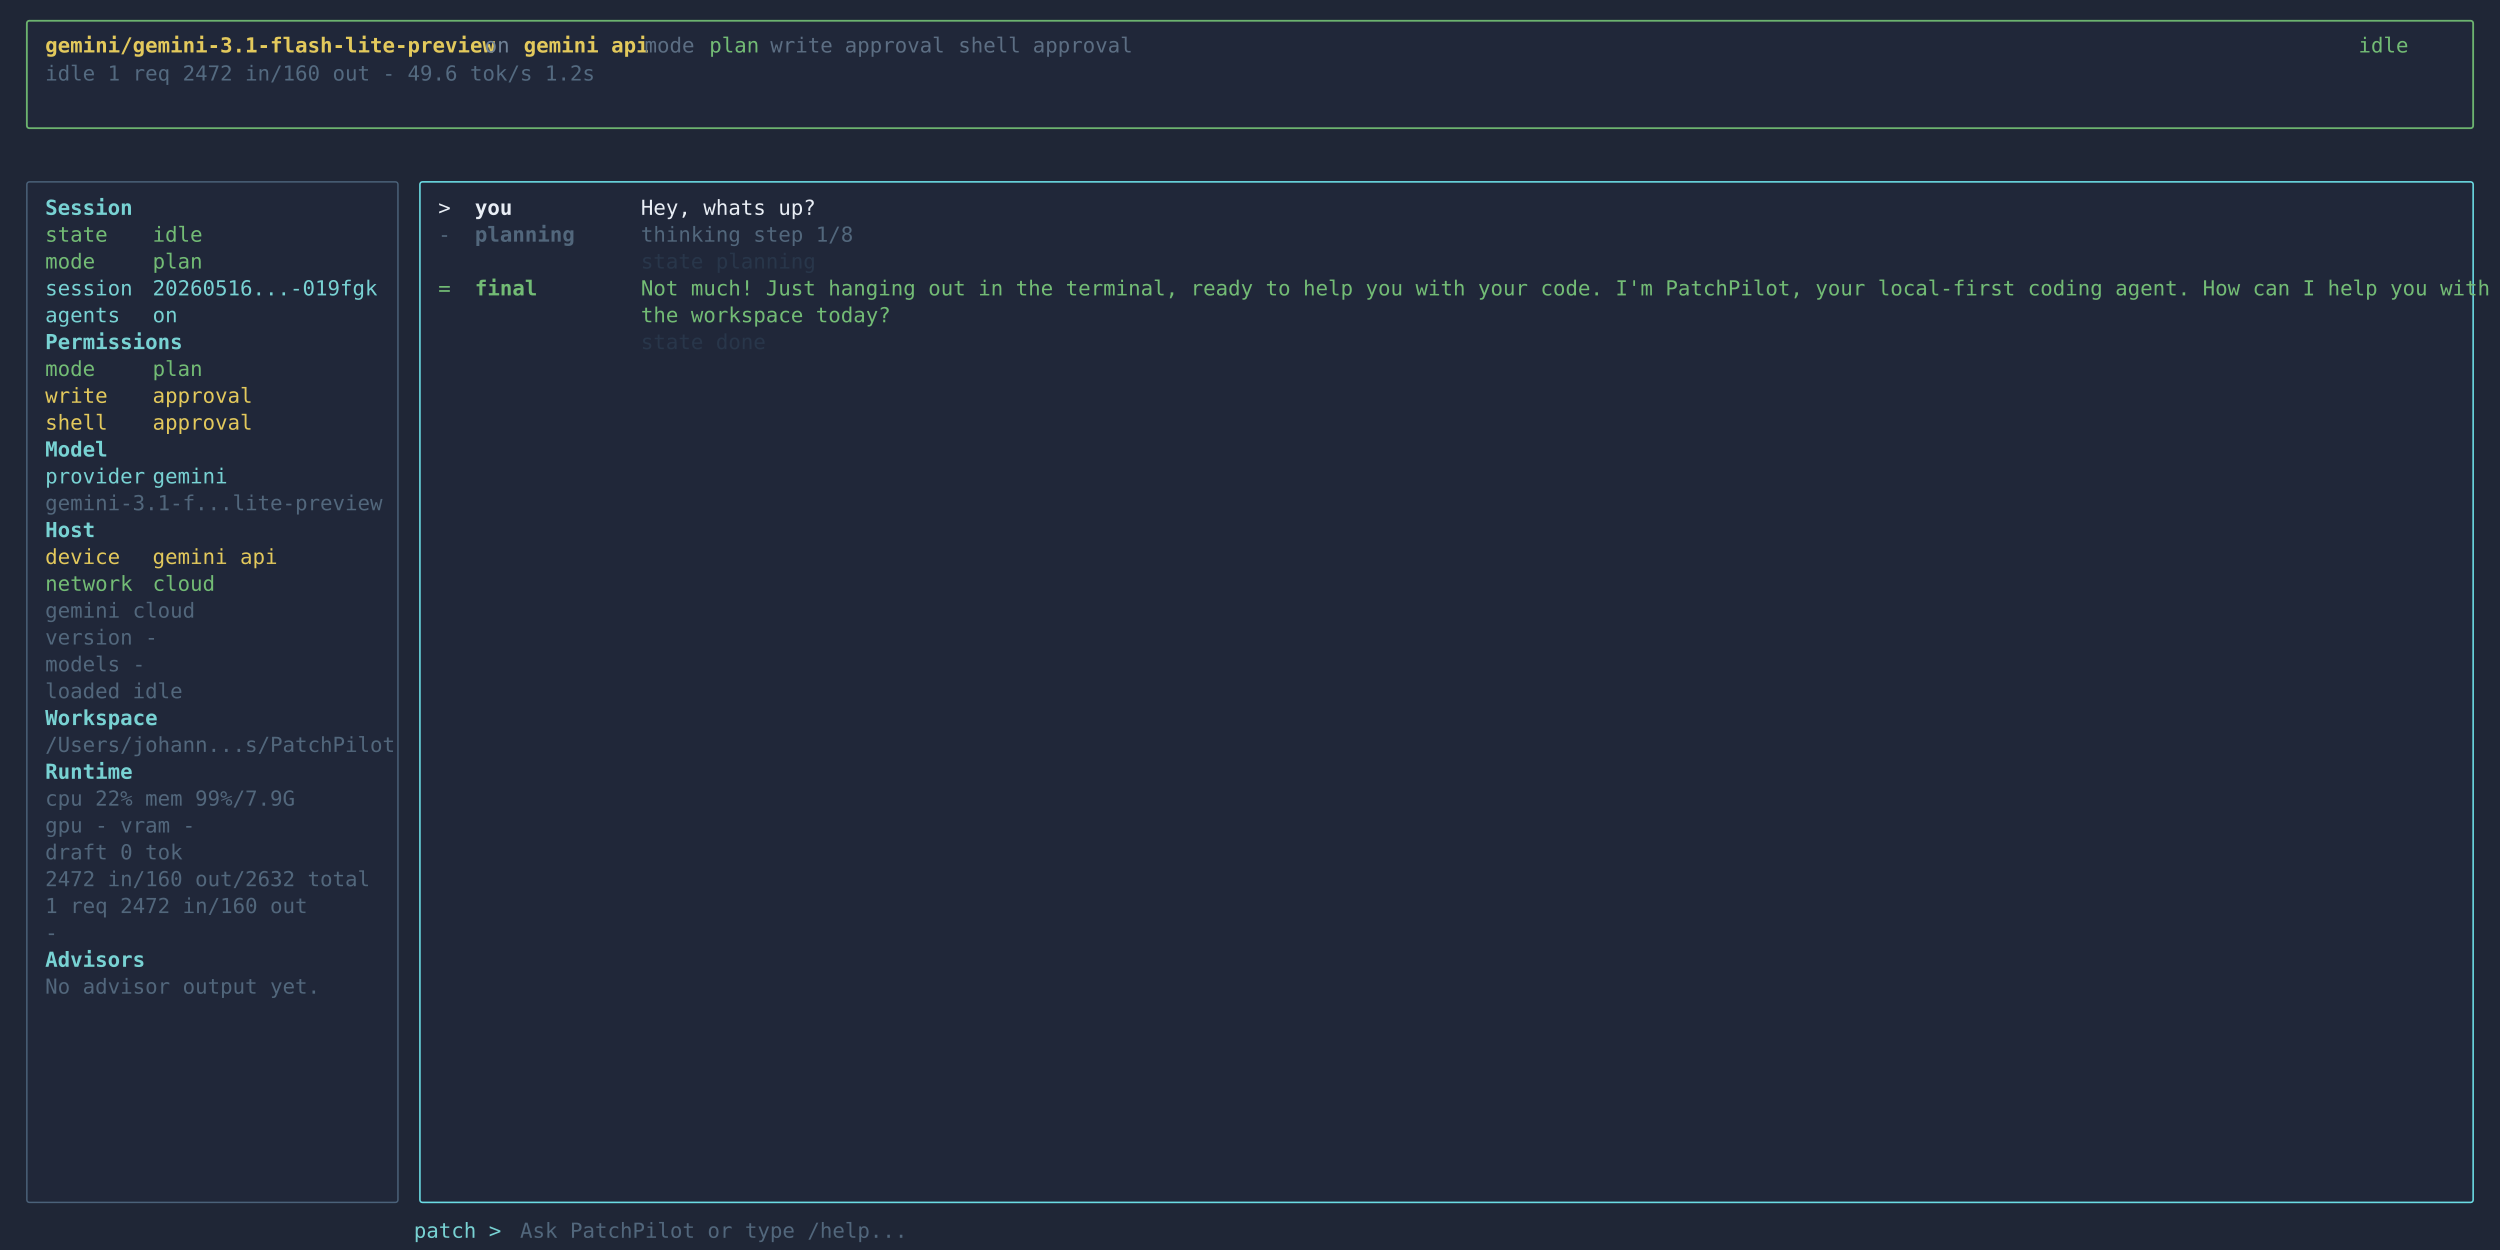
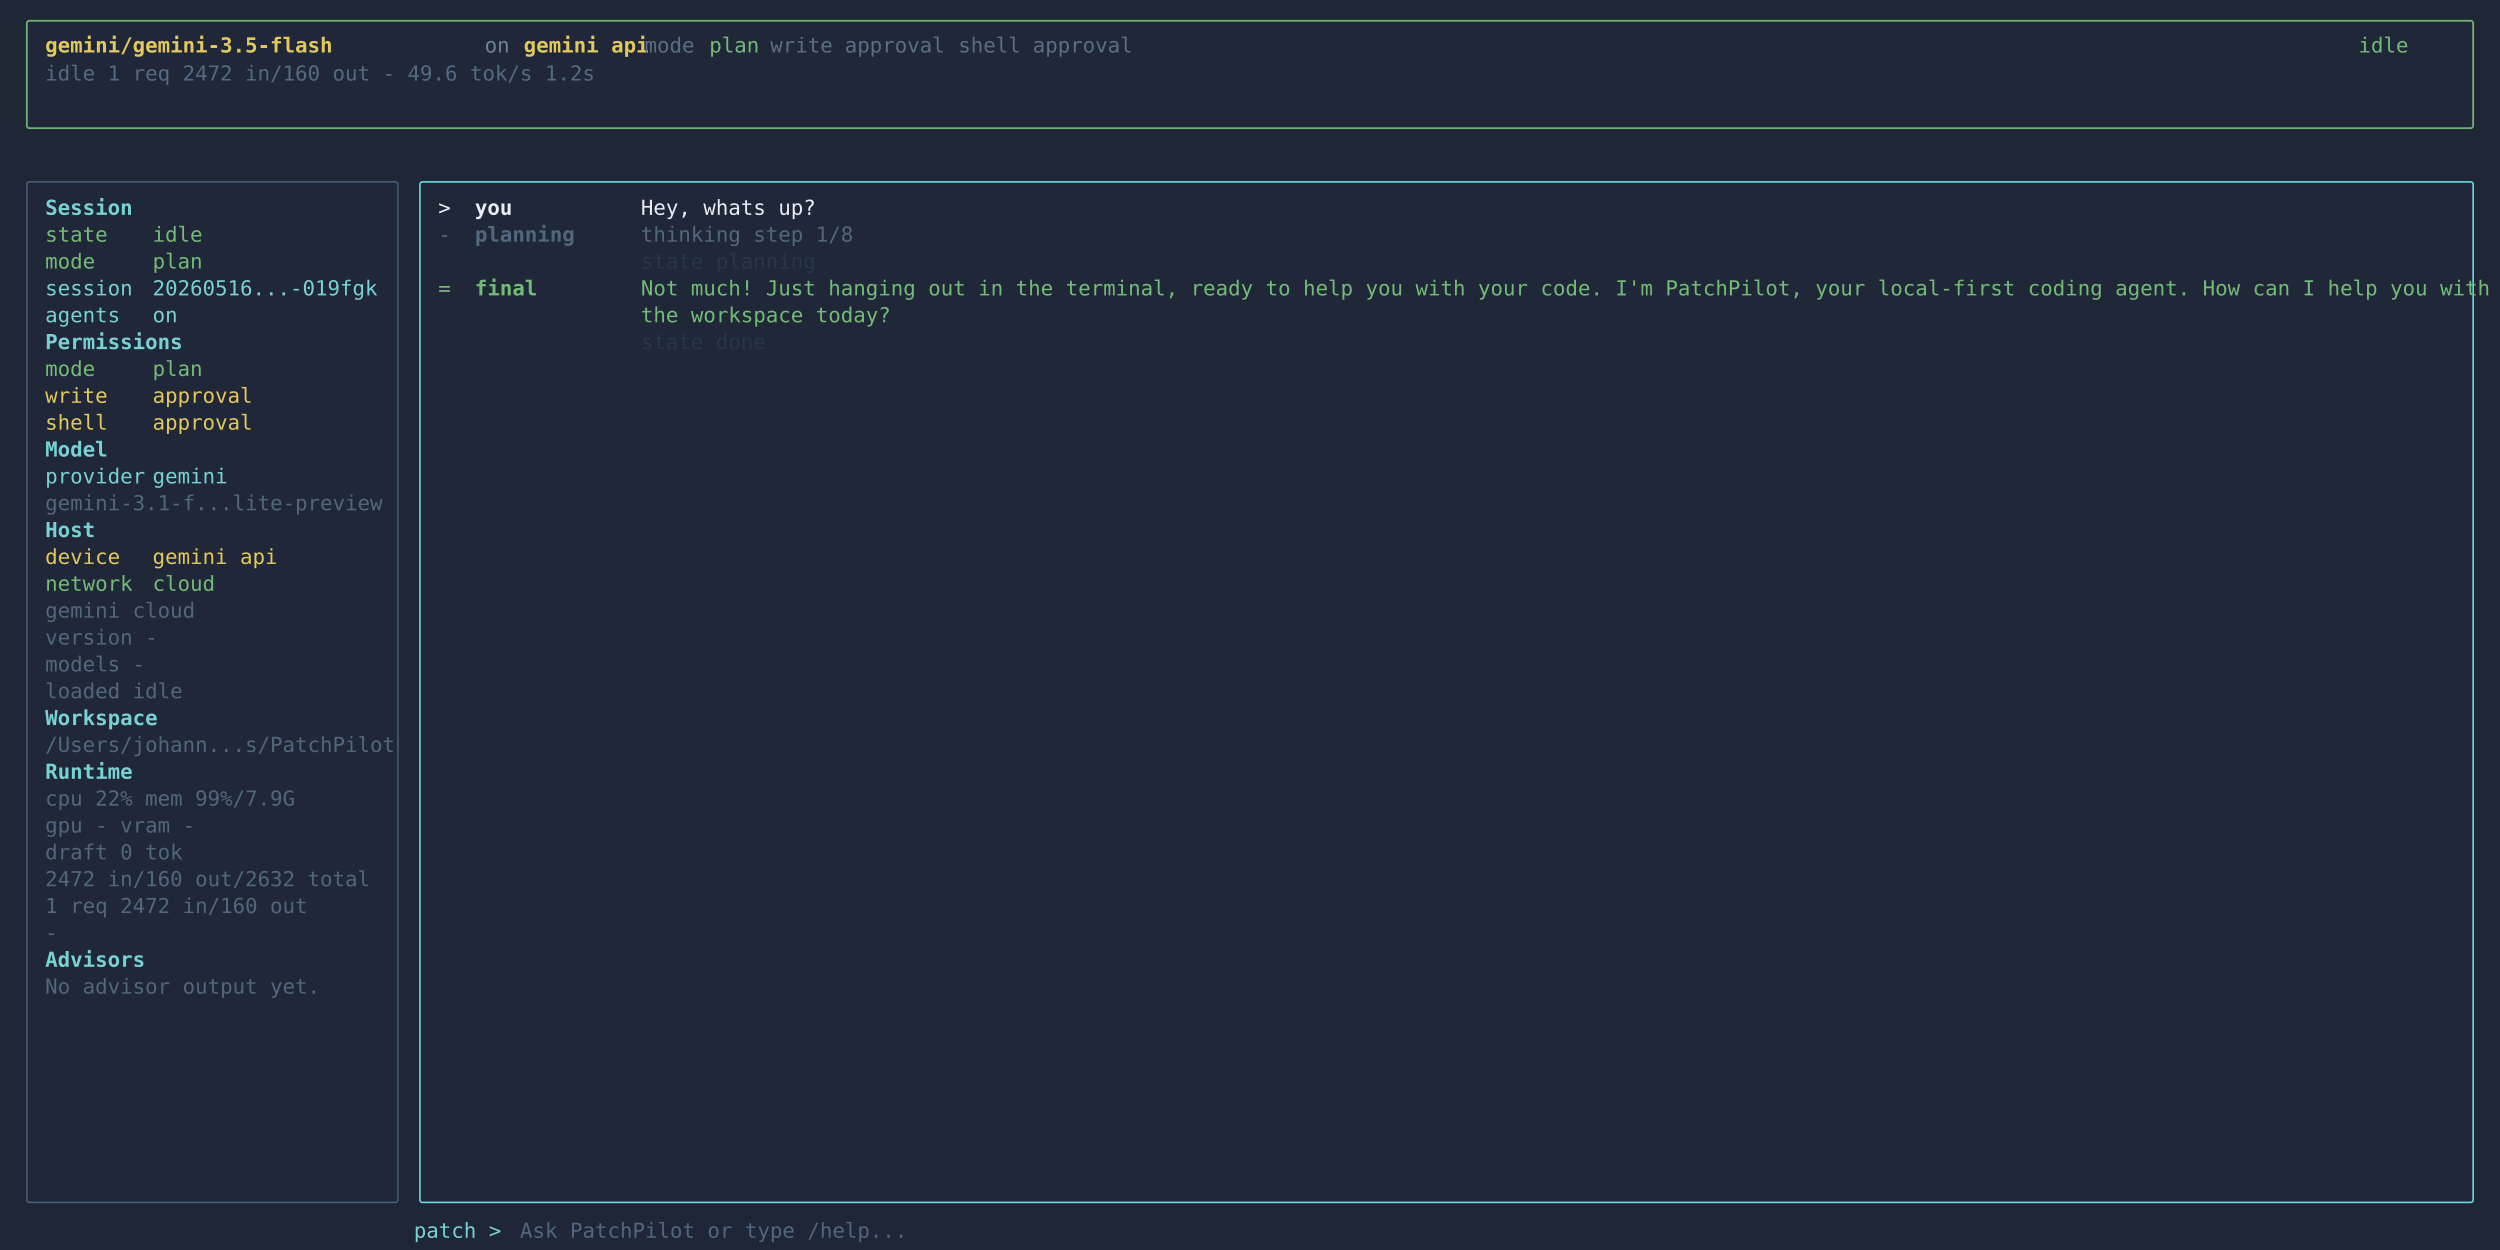
<svg xmlns="http://www.w3.org/2000/svg" width="2048" height="1024" viewBox="0 0 2048 1024" fill="none" role="img" aria-labelledby="title desc">
  <rect width="2048" height="1024" fill="#1F2636" />
  <rect x="22" y="17" width="2004" height="88" rx="2" fill="#202739" stroke="#6CB36F" stroke-width="1.5" />
-   <text x="37" y="43" fill="#E3C95C" font-family="SFMono-Regular, Menlo, Consolas, monospace" font-size="17" font-weight="700">gemini/gemini-3.1-flash-lite-preview</text>
+   <text x="37" y="43" fill="#E3C95C" font-family="SFMono-Regular, Menlo, Consolas, monospace" font-size="17" font-weight="700">gemini/gemini-3.5-flash</text>
  <text x="397" y="43" fill="#708296" font-family="SFMono-Regular, Menlo, Consolas, monospace" font-size="17">on</text>
  <text x="429" y="43" fill="#E3C95C" font-family="SFMono-Regular, Menlo, Consolas, monospace" font-size="17" font-weight="700">gemini api</text>
  <text x="528" y="43" fill="#5C6E83" font-family="SFMono-Regular, Menlo, Consolas, monospace" font-size="17">mode</text>
  <text x="581" y="43" fill="#73BC75" font-family="SFMono-Regular, Menlo, Consolas, monospace" font-size="17">plan</text>
  <text x="631" y="43" fill="#5C6E83" font-family="SFMono-Regular, Menlo, Consolas, monospace" font-size="17">write</text>
  <text x="692" y="43" fill="#5C6E83" font-family="SFMono-Regular, Menlo, Consolas, monospace" font-size="17">approval</text>
  <text x="785" y="43" fill="#5C6E83" font-family="SFMono-Regular, Menlo, Consolas, monospace" font-size="17">shell</text>
  <text x="846" y="43" fill="#5C6E83" font-family="SFMono-Regular, Menlo, Consolas, monospace" font-size="17">approval</text>
  <text x="1973" y="43" fill="#73BC75" font-family="SFMono-Regular, Menlo, Consolas, monospace" font-size="17" text-anchor="end">idle</text>
  <text x="37" y="66" fill="#546A80" font-family="SFMono-Regular, Menlo, Consolas, monospace" font-size="17">idle  1 req 2472 in/160 out  -  49.6 tok/s 1.2s</text>
  <rect x="22" y="149" width="304" height="836" rx="2" fill="#202739" stroke="#4B627A" stroke-width="1.2" />
  <text x="37" y="176" fill="#78D2D3" font-family="SFMono-Regular, Menlo, Consolas, monospace" font-size="17" font-weight="700">Session</text>
  <text x="37" y="198" fill="#73BC75" font-family="SFMono-Regular, Menlo, Consolas, monospace" font-size="17">state</text>
  <text x="125" y="198" fill="#73BC75" font-family="SFMono-Regular, Menlo, Consolas, monospace" font-size="17">idle</text>
  <text x="37" y="220" fill="#73BC75" font-family="SFMono-Regular, Menlo, Consolas, monospace" font-size="17">mode</text>
  <text x="125" y="220" fill="#73BC75" font-family="SFMono-Regular, Menlo, Consolas, monospace" font-size="17">plan</text>
  <text x="37" y="242" fill="#78D2D3" font-family="SFMono-Regular, Menlo, Consolas, monospace" font-size="17">session</text>
  <text x="125" y="242" fill="#78D2D3" font-family="SFMono-Regular, Menlo, Consolas, monospace" font-size="17">20260516...-019fgk</text>
  <text x="37" y="264" fill="#78D2D3" font-family="SFMono-Regular, Menlo, Consolas, monospace" font-size="17">agents</text>
  <text x="125" y="264" fill="#78D2D3" font-family="SFMono-Regular, Menlo, Consolas, monospace" font-size="17">on</text>
  <text x="37" y="286" fill="#78D2D3" font-family="SFMono-Regular, Menlo, Consolas, monospace" font-size="17" font-weight="700">Permissions</text>
  <text x="37" y="308" fill="#73BC75" font-family="SFMono-Regular, Menlo, Consolas, monospace" font-size="17">mode</text>
  <text x="125" y="308" fill="#73BC75" font-family="SFMono-Regular, Menlo, Consolas, monospace" font-size="17">plan</text>
  <text x="37" y="330" fill="#E3C95C" font-family="SFMono-Regular, Menlo, Consolas, monospace" font-size="17">write</text>
  <text x="125" y="330" fill="#E3C95C" font-family="SFMono-Regular, Menlo, Consolas, monospace" font-size="17">approval</text>
  <text x="37" y="352" fill="#E3C95C" font-family="SFMono-Regular, Menlo, Consolas, monospace" font-size="17">shell</text>
  <text x="125" y="352" fill="#E3C95C" font-family="SFMono-Regular, Menlo, Consolas, monospace" font-size="17">approval</text>
  <text x="37" y="374" fill="#78D2D3" font-family="SFMono-Regular, Menlo, Consolas, monospace" font-size="17" font-weight="700">Model</text>
  <text x="37" y="396" fill="#78D2D3" font-family="SFMono-Regular, Menlo, Consolas, monospace" font-size="17">provider</text>
  <text x="125" y="396" fill="#78D2D3" font-family="SFMono-Regular, Menlo, Consolas, monospace" font-size="17">gemini</text>
  <text x="37" y="418" fill="#52677C" font-family="SFMono-Regular, Menlo, Consolas, monospace" font-size="17">gemini-3.1-f...lite-preview</text>
  <text x="37" y="440" fill="#78D2D3" font-family="SFMono-Regular, Menlo, Consolas, monospace" font-size="17" font-weight="700">Host</text>
  <text x="37" y="462" fill="#E3C95C" font-family="SFMono-Regular, Menlo, Consolas, monospace" font-size="17">device</text>
  <text x="125" y="462" fill="#E3C95C" font-family="SFMono-Regular, Menlo, Consolas, monospace" font-size="17">gemini api</text>
  <text x="37" y="484" fill="#73BC75" font-family="SFMono-Regular, Menlo, Consolas, monospace" font-size="17">network</text>
  <text x="125" y="484" fill="#73BC75" font-family="SFMono-Regular, Menlo, Consolas, monospace" font-size="17">cloud</text>
  <text x="37" y="506" fill="#52677C" font-family="SFMono-Regular, Menlo, Consolas, monospace" font-size="17">gemini cloud</text>
  <text x="37" y="528" fill="#52677C" font-family="SFMono-Regular, Menlo, Consolas, monospace" font-size="17">version -</text>
  <text x="37" y="550" fill="#52677C" font-family="SFMono-Regular, Menlo, Consolas, monospace" font-size="17">models  -</text>
  <text x="37" y="572" fill="#52677C" font-family="SFMono-Regular, Menlo, Consolas, monospace" font-size="17">loaded  idle</text>
  <text x="37" y="594" fill="#78D2D3" font-family="SFMono-Regular, Menlo, Consolas, monospace" font-size="17" font-weight="700">Workspace</text>
  <text x="37" y="616" fill="#52677C" font-family="SFMono-Regular, Menlo, Consolas, monospace" font-size="17">/Users/johann...s/PatchPilot</text>
  <text x="37" y="638" fill="#78D2D3" font-family="SFMono-Regular, Menlo, Consolas, monospace" font-size="17" font-weight="700">Runtime</text>
  <text x="37" y="660" fill="#52677C" font-family="SFMono-Regular, Menlo, Consolas, monospace" font-size="17">cpu 22%  mem 99%/7.9G</text>
  <text x="37" y="682" fill="#52677C" font-family="SFMono-Regular, Menlo, Consolas, monospace" font-size="17">gpu -  vram -</text>
  <text x="37" y="704" fill="#52677C" font-family="SFMono-Regular, Menlo, Consolas, monospace" font-size="17">draft 0 tok</text>
  <text x="37" y="726" fill="#52677C" font-family="SFMono-Regular, Menlo, Consolas, monospace" font-size="17">2472 in/160 out/2632 total</text>
  <text x="37" y="748" fill="#52677C" font-family="SFMono-Regular, Menlo, Consolas, monospace" font-size="17">1 req 2472 in/160 out</text>
  <text x="37" y="770" fill="#52677C" font-family="SFMono-Regular, Menlo, Consolas, monospace" font-size="17">-</text>
  <text x="37" y="792" fill="#78D2D3" font-family="SFMono-Regular, Menlo, Consolas, monospace" font-size="17" font-weight="700">Advisors</text>
  <text x="37" y="814" fill="#52677C" font-family="SFMono-Regular, Menlo, Consolas, monospace" font-size="17">No advisor output yet.</text>
  <rect x="344" y="149" width="1682" height="836" rx="2" fill="#202739" stroke="#6BDCE4" stroke-width="1.3" />
  <text x="359" y="176" fill="#E9EEF5" font-family="SFMono-Regular, Menlo, Consolas, monospace" font-size="17">&gt;</text>
  <text x="389" y="176" fill="#E9EEF5" font-family="SFMono-Regular, Menlo, Consolas, monospace" font-size="17" font-weight="700">you</text>
  <text x="525" y="176" fill="#E9EEF5" font-family="SFMono-Regular, Menlo, Consolas, monospace" font-size="17">Hey, whats up?</text>
  <text x="359" y="198" fill="#52677C" font-family="SFMono-Regular, Menlo, Consolas, monospace" font-size="17">-</text>
  <text x="389" y="198" fill="#52677C" font-family="SFMono-Regular, Menlo, Consolas, monospace" font-size="17" font-weight="700">planning</text>
  <text x="525" y="198" fill="#52677C" font-family="SFMono-Regular, Menlo, Consolas, monospace" font-size="17">thinking step 1/8</text>
  <text x="525" y="220" fill="#28364A" font-family="SFMono-Regular, Menlo, Consolas, monospace" font-size="17">state planning</text>
  <text x="359" y="242" fill="#73BC75" font-family="SFMono-Regular, Menlo, Consolas, monospace" font-size="17">=</text>
  <text x="389" y="242" fill="#73BC75" font-family="SFMono-Regular, Menlo, Consolas, monospace" font-size="17" font-weight="700">final</text>
  <text x="525" y="242" fill="#73BC75" font-family="SFMono-Regular, Menlo, Consolas, monospace" font-size="17">Not much! Just hanging out in the terminal, ready to help you with your code. I'm PatchPilot, your local-first coding agent. How can I help you with</text>
  <text x="525" y="264" fill="#73BC75" font-family="SFMono-Regular, Menlo, Consolas, monospace" font-size="17">the workspace today?</text>
  <text x="525" y="286" fill="#28364A" font-family="SFMono-Regular, Menlo, Consolas, monospace" font-size="17">state done</text>
  <text x="339" y="1014" fill="#78D2D3" font-family="SFMono-Regular, Menlo, Consolas, monospace" font-size="17">patch &gt;</text>
  <text x="426" y="1014" fill="#52677C" font-family="SFMono-Regular, Menlo, Consolas, monospace" font-size="17">Ask PatchPilot or type /help...</text>
</svg>
